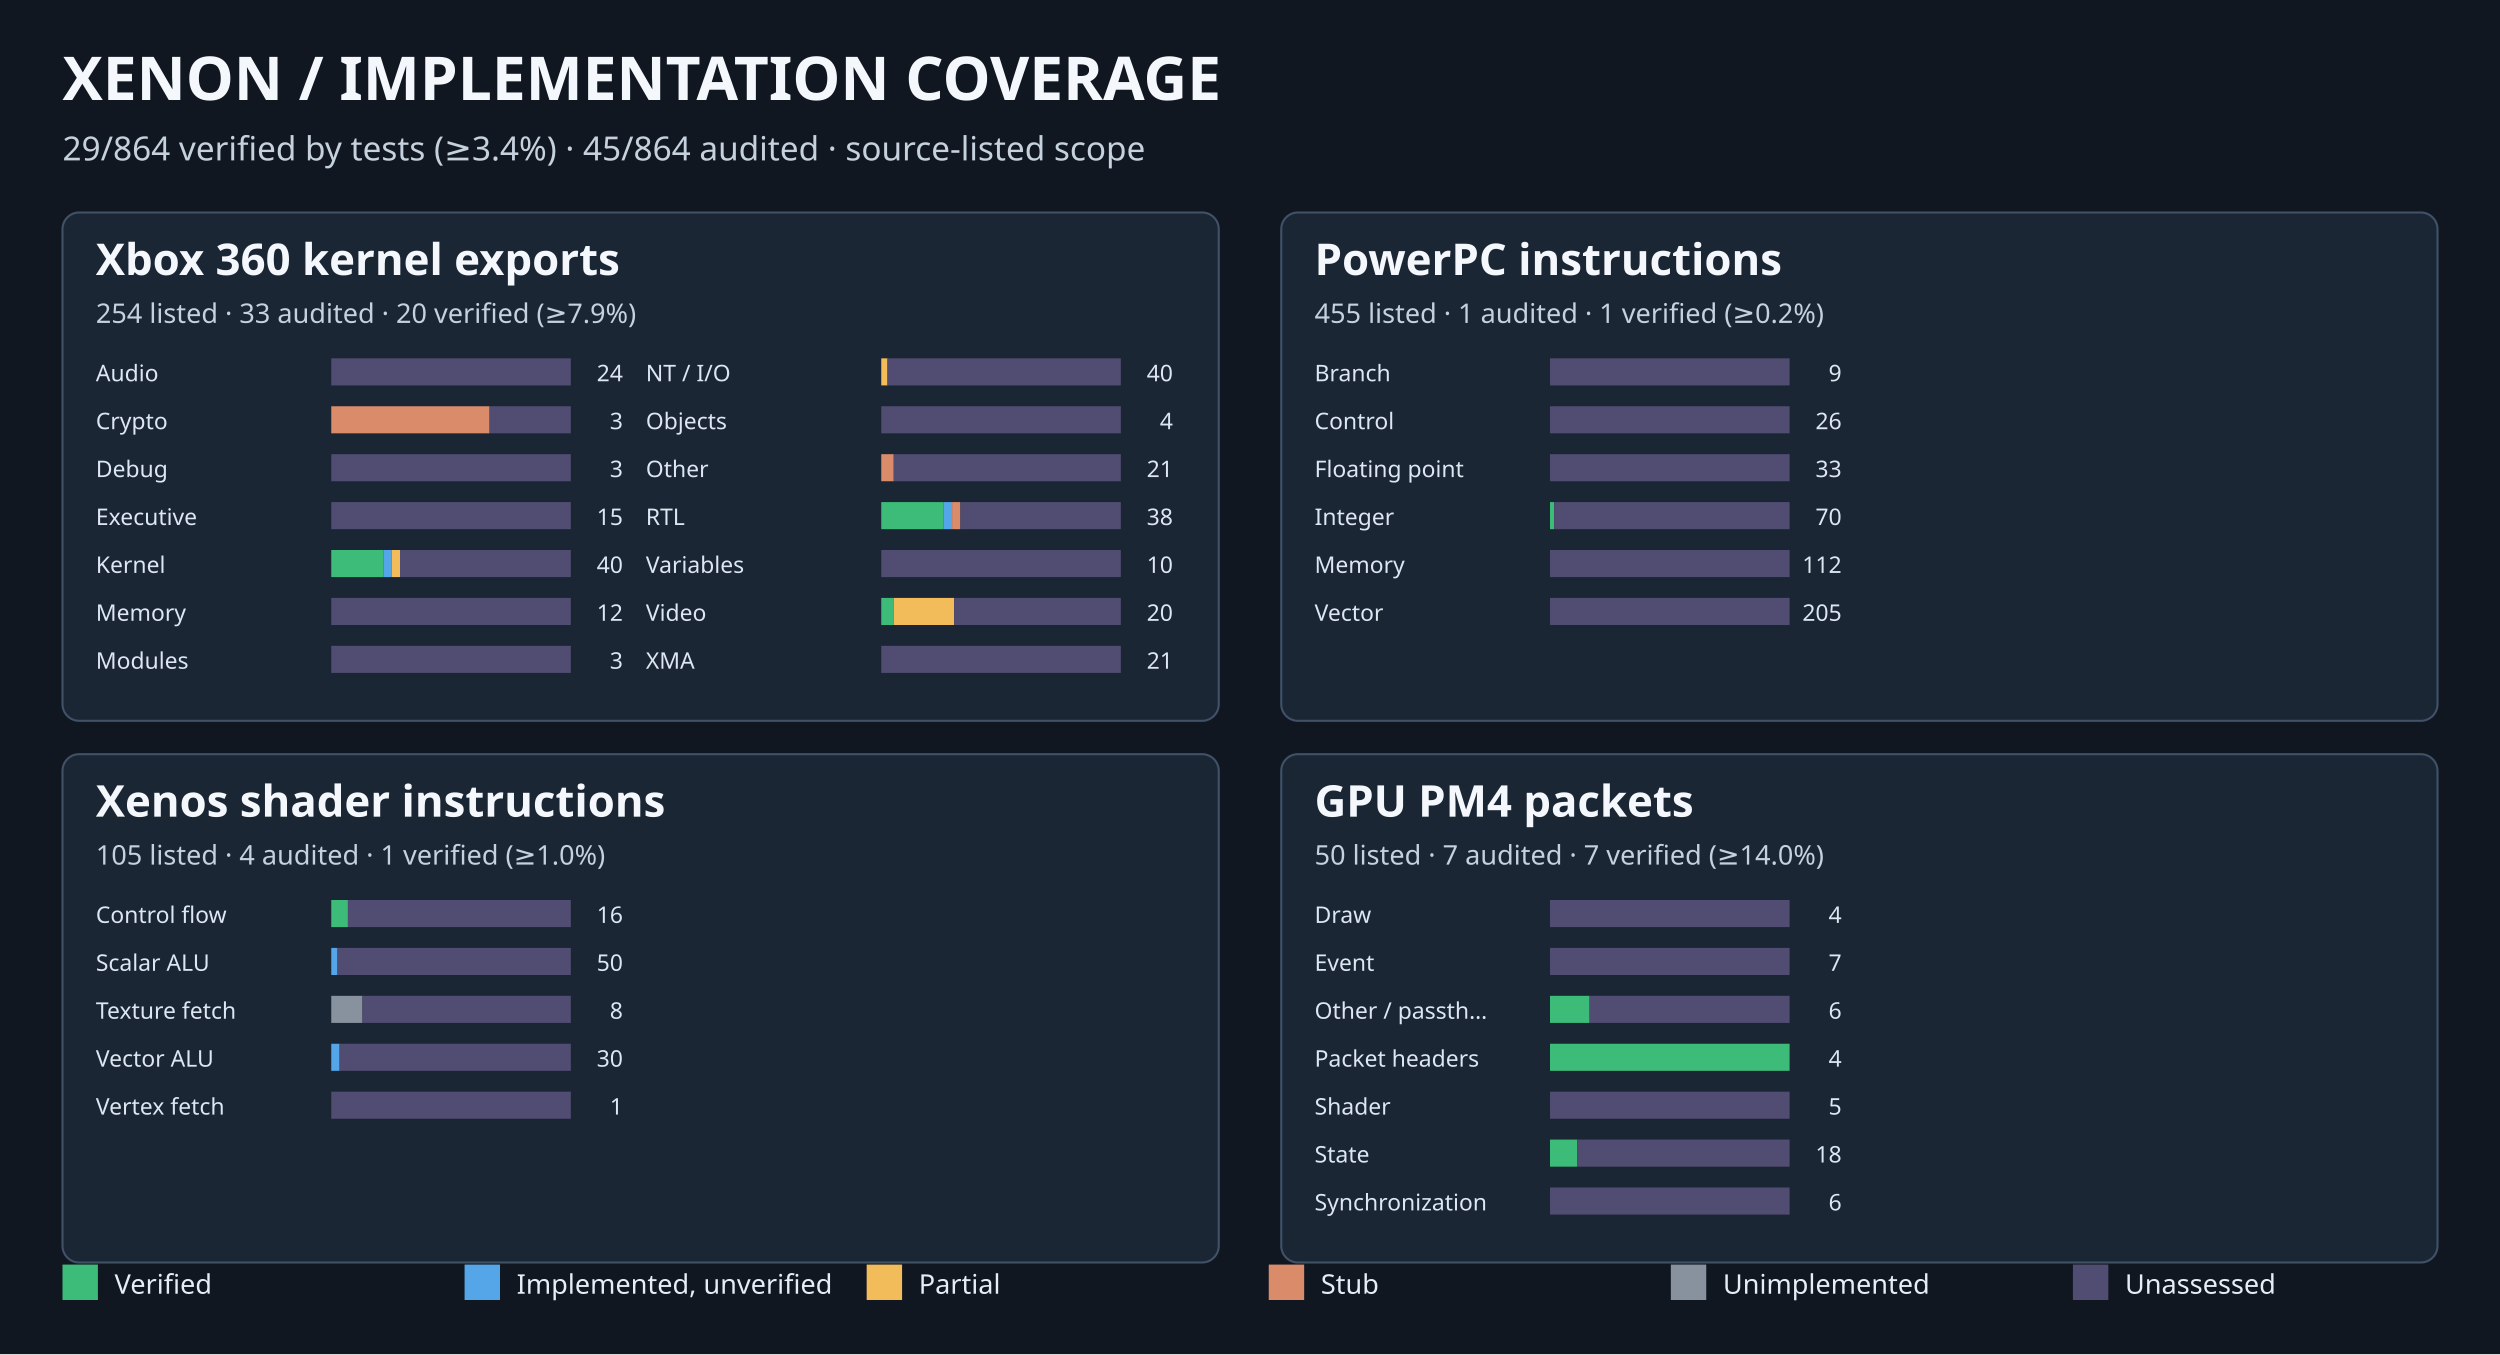
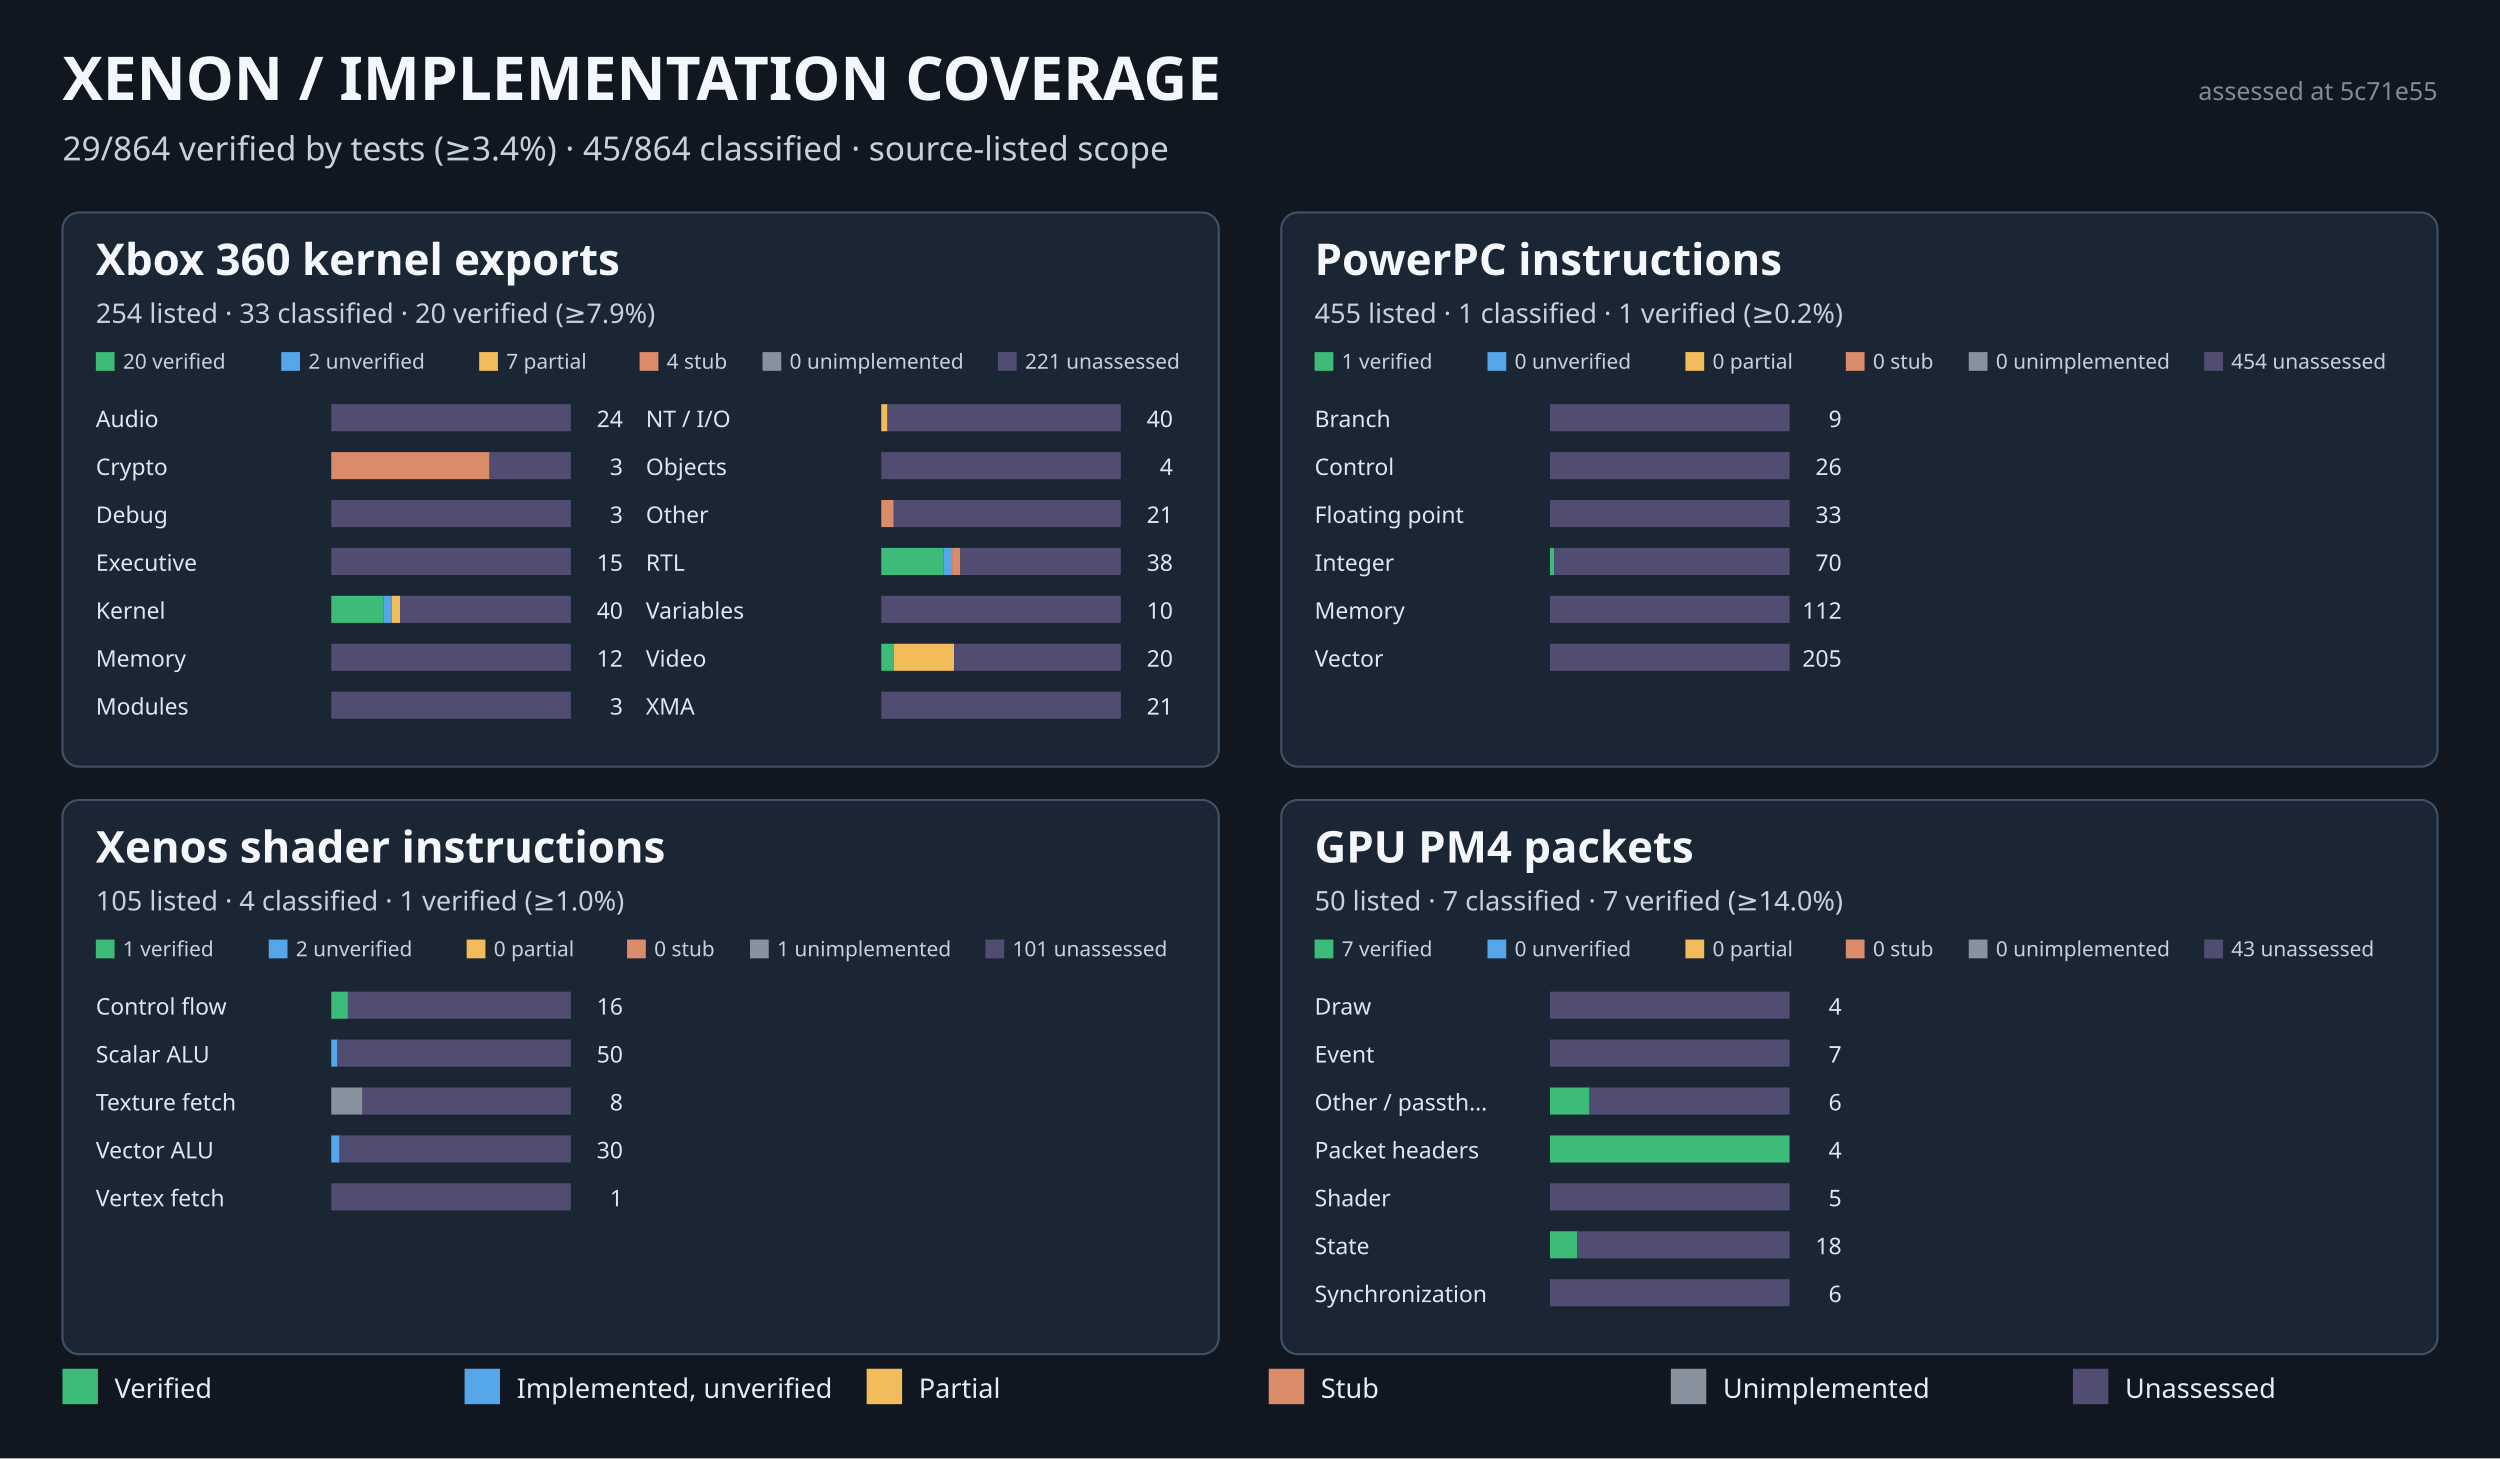
- <svg xmlns="http://www.w3.org/2000/svg" width="1200" height="650" viewBox="0 0 1200 650" role="img" aria-labelledby="title desc">
-   <rect width="1200" height="650" fill="#101721" />
+ <svg xmlns="http://www.w3.org/2000/svg" width="1200" height="700" viewBox="0 0 1200 700" role="img" aria-labelledby="title desc">
+   <rect width="1200" height="700" fill="#101721" />
  <text x="30" y="48" fill="#f4f7fb" font-size="29" font-weight="700" font-family="sans-serif">XENON  /  IMPLEMENTATION COVERAGE</text>
-   <text x="30" y="77" fill="#c5d1dd" font-size="16" font-family="sans-serif">29/864 verified by tests (≥3.4%)  ·  45/864 audited  ·  source-listed scope</text>
-   <rect x="30" y="102" width="555" height="244" rx="8" fill="#1b2634" stroke="#405168" />
+   <text x="30" y="77" fill="#c5d1dd" font-size="16" font-family="sans-serif">29/864 verified by tests (≥3.4%)  ·  45/864 classified  ·  source-listed scope</text>
+   <text x="1170" y="48" text-anchor="end" fill="#7d8b9b" font-size="12" font-family="sans-serif">assessed at 5c71e55</text>
+   <rect x="30" y="102" width="555" height="266" rx="8" fill="#1b2634" stroke="#405168" />
  <text x="46" y="132" fill="#f4f7fb" font-size="21" font-family="sans-serif" font-weight="700">Xbox 360 kernel exports</text>
-   <text x="46" y="155" fill="#c5d1dd" font-size="13" font-family="sans-serif">254 listed  ·  33 audited  ·  20 verified (≥7.9%)</text>
-   <text x="46" y="183" fill="#dce7f2" font-size="11" font-family="sans-serif">Audio</text>
-   <rect x="159" y="172" width="115" height="13" fill="#514c72" />
-   <text x="299" y="183" text-anchor="end" fill="#dce7f2" font-size="11" font-family="sans-serif">24</text>
-   <text x="46" y="206" fill="#dce7f2" font-size="11" font-family="sans-serif">Crypto</text>
-   <rect x="159" y="195" width="76" height="13" fill="#d98b6a" />
-   <rect x="235" y="195" width="39" height="13" fill="#514c72" />
-   <text x="299" y="206" text-anchor="end" fill="#dce7f2" font-size="11" font-family="sans-serif">3</text>
-   <text x="46" y="229" fill="#dce7f2" font-size="11" font-family="sans-serif">Debug</text>
-   <rect x="159" y="218" width="115" height="13" fill="#514c72" />
-   <text x="299" y="229" text-anchor="end" fill="#dce7f2" font-size="11" font-family="sans-serif">3</text>
-   <text x="46" y="252" fill="#dce7f2" font-size="11" font-family="sans-serif">Executive</text>
-   <rect x="159" y="241" width="115" height="13" fill="#514c72" />
-   <text x="299" y="252" text-anchor="end" fill="#dce7f2" font-size="11" font-family="sans-serif">15</text>
-   <text x="46" y="275" fill="#dce7f2" font-size="11" font-family="sans-serif">Kernel</text>
-   <rect x="159" y="264" width="25" height="13" fill="#3dbb79" />
-   <rect x="184" y="264" width="4" height="13" fill="#55a6e9" />
-   <rect x="188" y="264" width="4" height="13" fill="#f2bc5a" />
-   <rect x="192" y="264" width="82" height="13" fill="#514c72" />
-   <text x="299" y="275" text-anchor="end" fill="#dce7f2" font-size="11" font-family="sans-serif">40</text>
-   <text x="46" y="298" fill="#dce7f2" font-size="11" font-family="sans-serif">Memory</text>
-   <rect x="159" y="287" width="115" height="13" fill="#514c72" />
-   <text x="299" y="298" text-anchor="end" fill="#dce7f2" font-size="11" font-family="sans-serif">12</text>
-   <text x="46" y="321" fill="#dce7f2" font-size="11" font-family="sans-serif">Modules</text>
-   <rect x="159" y="310" width="115" height="13" fill="#514c72" />
-   <text x="299" y="321" text-anchor="end" fill="#dce7f2" font-size="11" font-family="sans-serif">3</text>
-   <text x="310" y="183" fill="#dce7f2" font-size="11" font-family="sans-serif">NT / I/O</text>
-   <rect x="423" y="172" width="3" height="13" fill="#f2bc5a" />
-   <rect x="426" y="172" width="112" height="13" fill="#514c72" />
-   <text x="563" y="183" text-anchor="end" fill="#dce7f2" font-size="11" font-family="sans-serif">40</text>
-   <text x="310" y="206" fill="#dce7f2" font-size="11" font-family="sans-serif">Objects</text>
-   <rect x="423" y="195" width="115" height="13" fill="#514c72" />
-   <text x="563" y="206" text-anchor="end" fill="#dce7f2" font-size="11" font-family="sans-serif">4</text>
-   <text x="310" y="229" fill="#dce7f2" font-size="11" font-family="sans-serif">Other</text>
-   <rect x="423" y="218" width="6" height="13" fill="#d98b6a" />
-   <rect x="429" y="218" width="109" height="13" fill="#514c72" />
-   <text x="563" y="229" text-anchor="end" fill="#dce7f2" font-size="11" font-family="sans-serif">21</text>
-   <text x="310" y="252" fill="#dce7f2" font-size="11" font-family="sans-serif">RTL</text>
-   <rect x="423" y="241" width="30" height="13" fill="#3dbb79" />
-   <rect x="453" y="241" width="4" height="13" fill="#55a6e9" />
-   <rect x="457" y="241" width="4" height="13" fill="#d98b6a" />
-   <rect x="461" y="241" width="77" height="13" fill="#514c72" />
-   <text x="563" y="252" text-anchor="end" fill="#dce7f2" font-size="11" font-family="sans-serif">38</text>
-   <text x="310" y="275" fill="#dce7f2" font-size="11" font-family="sans-serif">Variables</text>
-   <rect x="423" y="264" width="115" height="13" fill="#514c72" />
-   <text x="563" y="275" text-anchor="end" fill="#dce7f2" font-size="11" font-family="sans-serif">10</text>
-   <text x="310" y="298" fill="#dce7f2" font-size="11" font-family="sans-serif">Video</text>
-   <rect x="423" y="287" width="6" height="13" fill="#3dbb79" />
-   <rect x="429" y="287" width="29" height="13" fill="#f2bc5a" />
-   <rect x="458" y="287" width="80" height="13" fill="#514c72" />
-   <text x="563" y="298" text-anchor="end" fill="#dce7f2" font-size="11" font-family="sans-serif">20</text>
-   <text x="310" y="321" fill="#dce7f2" font-size="11" font-family="sans-serif">XMA</text>
-   <rect x="423" y="310" width="115" height="13" fill="#514c72" />
-   <text x="563" y="321" text-anchor="end" fill="#dce7f2" font-size="11" font-family="sans-serif">21</text>
-   <rect x="615" y="102" width="555" height="244" rx="8" fill="#1b2634" stroke="#405168" />
+   <text x="46" y="155" fill="#c5d1dd" font-size="13" font-family="sans-serif">254 listed  ·  33 classified  ·  20 verified (≥7.9%)</text>
+   <rect x="46.0" y="169" width="9" height="9" fill="#3dbb79" />
+   <text x="59.0" y="177" fill="#c5d1dd" font-size="10" font-family="sans-serif">20 verified</text>
+   <rect x="135.0" y="169" width="9" height="9" fill="#55a6e9" />
+   <text x="148.0" y="177" fill="#c5d1dd" font-size="10" font-family="sans-serif">2 unverified</text>
+   <rect x="230.0" y="169" width="9" height="9" fill="#f2bc5a" />
+   <text x="243.0" y="177" fill="#c5d1dd" font-size="10" font-family="sans-serif">7 partial</text>
+   <rect x="307.0" y="169" width="9" height="9" fill="#d98b6a" />
+   <text x="320.0" y="177" fill="#c5d1dd" font-size="10" font-family="sans-serif">4 stub</text>
+   <rect x="366.0" y="169" width="9" height="9" fill="#88919e" />
+   <text x="379.0" y="177" fill="#c5d1dd" font-size="10" font-family="sans-serif">0 unimplemented</text>
+   <rect x="479.0" y="169" width="9" height="9" fill="#514c72" />
+   <text x="492.0" y="177" fill="#c5d1dd" font-size="10" font-family="sans-serif">221 unassessed</text>
+   <text x="46" y="205" fill="#dce7f2" font-size="11" font-family="sans-serif">Audio</text>
+   <rect x="159" y="194" width="115" height="13" fill="#514c72" />
+   <text x="299" y="205" text-anchor="end" fill="#dce7f2" font-size="11" font-family="sans-serif">24</text>
+   <text x="46" y="228" fill="#dce7f2" font-size="11" font-family="sans-serif">Crypto</text>
+   <rect x="159" y="217" width="76" height="13" fill="#d98b6a" />
+   <rect x="235" y="217" width="39" height="13" fill="#514c72" />
+   <text x="299" y="228" text-anchor="end" fill="#dce7f2" font-size="11" font-family="sans-serif">3</text>
+   <text x="46" y="251" fill="#dce7f2" font-size="11" font-family="sans-serif">Debug</text>
+   <rect x="159" y="240" width="115" height="13" fill="#514c72" />
+   <text x="299" y="251" text-anchor="end" fill="#dce7f2" font-size="11" font-family="sans-serif">3</text>
+   <text x="46" y="274" fill="#dce7f2" font-size="11" font-family="sans-serif">Executive</text>
+   <rect x="159" y="263" width="115" height="13" fill="#514c72" />
+   <text x="299" y="274" text-anchor="end" fill="#dce7f2" font-size="11" font-family="sans-serif">15</text>
+   <text x="46" y="297" fill="#dce7f2" font-size="11" font-family="sans-serif">Kernel</text>
+   <rect x="159" y="286" width="25" height="13" fill="#3dbb79" />
+   <rect x="184" y="286" width="4" height="13" fill="#55a6e9" />
+   <rect x="188" y="286" width="4" height="13" fill="#f2bc5a" />
+   <rect x="192" y="286" width="82" height="13" fill="#514c72" />
+   <text x="299" y="297" text-anchor="end" fill="#dce7f2" font-size="11" font-family="sans-serif">40</text>
+   <text x="46" y="320" fill="#dce7f2" font-size="11" font-family="sans-serif">Memory</text>
+   <rect x="159" y="309" width="115" height="13" fill="#514c72" />
+   <text x="299" y="320" text-anchor="end" fill="#dce7f2" font-size="11" font-family="sans-serif">12</text>
+   <text x="46" y="343" fill="#dce7f2" font-size="11" font-family="sans-serif">Modules</text>
+   <rect x="159" y="332" width="115" height="13" fill="#514c72" />
+   <text x="299" y="343" text-anchor="end" fill="#dce7f2" font-size="11" font-family="sans-serif">3</text>
+   <text x="310" y="205" fill="#dce7f2" font-size="11" font-family="sans-serif">NT / I/O</text>
+   <rect x="423" y="194" width="3" height="13" fill="#f2bc5a" />
+   <rect x="426" y="194" width="112" height="13" fill="#514c72" />
+   <text x="563" y="205" text-anchor="end" fill="#dce7f2" font-size="11" font-family="sans-serif">40</text>
+   <text x="310" y="228" fill="#dce7f2" font-size="11" font-family="sans-serif">Objects</text>
+   <rect x="423" y="217" width="115" height="13" fill="#514c72" />
+   <text x="563" y="228" text-anchor="end" fill="#dce7f2" font-size="11" font-family="sans-serif">4</text>
+   <text x="310" y="251" fill="#dce7f2" font-size="11" font-family="sans-serif">Other</text>
+   <rect x="423" y="240" width="6" height="13" fill="#d98b6a" />
+   <rect x="429" y="240" width="109" height="13" fill="#514c72" />
+   <text x="563" y="251" text-anchor="end" fill="#dce7f2" font-size="11" font-family="sans-serif">21</text>
+   <text x="310" y="274" fill="#dce7f2" font-size="11" font-family="sans-serif">RTL</text>
+   <rect x="423" y="263" width="30" height="13" fill="#3dbb79" />
+   <rect x="453" y="263" width="4" height="13" fill="#55a6e9" />
+   <rect x="457" y="263" width="4" height="13" fill="#d98b6a" />
+   <rect x="461" y="263" width="77" height="13" fill="#514c72" />
+   <text x="563" y="274" text-anchor="end" fill="#dce7f2" font-size="11" font-family="sans-serif">38</text>
+   <text x="310" y="297" fill="#dce7f2" font-size="11" font-family="sans-serif">Variables</text>
+   <rect x="423" y="286" width="115" height="13" fill="#514c72" />
+   <text x="563" y="297" text-anchor="end" fill="#dce7f2" font-size="11" font-family="sans-serif">10</text>
+   <text x="310" y="320" fill="#dce7f2" font-size="11" font-family="sans-serif">Video</text>
+   <rect x="423" y="309" width="6" height="13" fill="#3dbb79" />
+   <rect x="429" y="309" width="29" height="13" fill="#f2bc5a" />
+   <rect x="458" y="309" width="80" height="13" fill="#514c72" />
+   <text x="563" y="320" text-anchor="end" fill="#dce7f2" font-size="11" font-family="sans-serif">20</text>
+   <text x="310" y="343" fill="#dce7f2" font-size="11" font-family="sans-serif">XMA</text>
+   <rect x="423" y="332" width="115" height="13" fill="#514c72" />
+   <text x="563" y="343" text-anchor="end" fill="#dce7f2" font-size="11" font-family="sans-serif">21</text>
+   <rect x="615" y="102" width="555" height="266" rx="8" fill="#1b2634" stroke="#405168" />
  <text x="631" y="132" fill="#f4f7fb" font-size="21" font-family="sans-serif" font-weight="700">PowerPC instructions</text>
-   <text x="631" y="155" fill="#c5d1dd" font-size="13" font-family="sans-serif">455 listed  ·  1 audited  ·  1 verified (≥0.2%)</text>
-   <text x="631" y="183" fill="#dce7f2" font-size="11" font-family="sans-serif">Branch</text>
-   <rect x="744" y="172" width="115" height="13" fill="#514c72" />
-   <text x="884" y="183" text-anchor="end" fill="#dce7f2" font-size="11" font-family="sans-serif">9</text>
-   <text x="631" y="206" fill="#dce7f2" font-size="11" font-family="sans-serif">Control</text>
-   <rect x="744" y="195" width="115" height="13" fill="#514c72" />
-   <text x="884" y="206" text-anchor="end" fill="#dce7f2" font-size="11" font-family="sans-serif">26</text>
-   <text x="631" y="229" fill="#dce7f2" font-size="11" font-family="sans-serif">Floating point</text>
-   <rect x="744" y="218" width="115" height="13" fill="#514c72" />
-   <text x="884" y="229" text-anchor="end" fill="#dce7f2" font-size="11" font-family="sans-serif">33</text>
-   <text x="631" y="252" fill="#dce7f2" font-size="11" font-family="sans-serif">Integer</text>
-   <rect x="744" y="241" width="2" height="13" fill="#3dbb79" />
-   <rect x="746" y="241" width="113" height="13" fill="#514c72" />
-   <text x="884" y="252" text-anchor="end" fill="#dce7f2" font-size="11" font-family="sans-serif">70</text>
-   <text x="631" y="275" fill="#dce7f2" font-size="11" font-family="sans-serif">Memory</text>
-   <rect x="744" y="264" width="115" height="13" fill="#514c72" />
-   <text x="884" y="275" text-anchor="end" fill="#dce7f2" font-size="11" font-family="sans-serif">112</text>
-   <text x="631" y="298" fill="#dce7f2" font-size="11" font-family="sans-serif">Vector</text>
-   <rect x="744" y="287" width="115" height="13" fill="#514c72" />
-   <text x="884" y="298" text-anchor="end" fill="#dce7f2" font-size="11" font-family="sans-serif">205</text>
-   <rect x="30" y="362" width="555" height="244" rx="8" fill="#1b2634" stroke="#405168" />
-   <text x="46" y="392" fill="#f4f7fb" font-size="21" font-family="sans-serif" font-weight="700">Xenos shader instructions</text>
-   <text x="46" y="415" fill="#c5d1dd" font-size="13" font-family="sans-serif">105 listed  ·  4 audited  ·  1 verified (≥1.0%)</text>
-   <text x="46" y="443" fill="#dce7f2" font-size="11" font-family="sans-serif">Control flow</text>
-   <rect x="159" y="432" width="8" height="13" fill="#3dbb79" />
-   <rect x="167" y="432" width="107" height="13" fill="#514c72" />
-   <text x="299" y="443" text-anchor="end" fill="#dce7f2" font-size="11" font-family="sans-serif">16</text>
-   <text x="46" y="466" fill="#dce7f2" font-size="11" font-family="sans-serif">Scalar ALU</text>
-   <rect x="159" y="455" width="3" height="13" fill="#55a6e9" />
-   <rect x="162" y="455" width="112" height="13" fill="#514c72" />
-   <text x="299" y="466" text-anchor="end" fill="#dce7f2" font-size="11" font-family="sans-serif">50</text>
-   <text x="46" y="489" fill="#dce7f2" font-size="11" font-family="sans-serif">Texture fetch</text>
-   <rect x="159" y="478" width="15" height="13" fill="#88919e" />
-   <rect x="174" y="478" width="100" height="13" fill="#514c72" />
-   <text x="299" y="489" text-anchor="end" fill="#dce7f2" font-size="11" font-family="sans-serif">8</text>
-   <text x="46" y="512" fill="#dce7f2" font-size="11" font-family="sans-serif">Vector ALU</text>
-   <rect x="159" y="501" width="4" height="13" fill="#55a6e9" />
-   <rect x="163" y="501" width="111" height="13" fill="#514c72" />
-   <text x="299" y="512" text-anchor="end" fill="#dce7f2" font-size="11" font-family="sans-serif">30</text>
-   <text x="46" y="535" fill="#dce7f2" font-size="11" font-family="sans-serif">Vertex fetch</text>
-   <rect x="159" y="524" width="115" height="13" fill="#514c72" />
-   <text x="299" y="535" text-anchor="end" fill="#dce7f2" font-size="11" font-family="sans-serif">1</text>
-   <rect x="615" y="362" width="555" height="244" rx="8" fill="#1b2634" stroke="#405168" />
-   <text x="631" y="392" fill="#f4f7fb" font-size="21" font-family="sans-serif" font-weight="700">GPU PM4 packets</text>
-   <text x="631" y="415" fill="#c5d1dd" font-size="13" font-family="sans-serif">50 listed  ·  7 audited  ·  7 verified (≥14.0%)</text>
-   <text x="631" y="443" fill="#dce7f2" font-size="11" font-family="sans-serif">Draw</text>
-   <rect x="744" y="432" width="115" height="13" fill="#514c72" />
-   <text x="884" y="443" text-anchor="end" fill="#dce7f2" font-size="11" font-family="sans-serif">4</text>
-   <text x="631" y="466" fill="#dce7f2" font-size="11" font-family="sans-serif">Event</text>
-   <rect x="744" y="455" width="115" height="13" fill="#514c72" />
-   <text x="884" y="466" text-anchor="end" fill="#dce7f2" font-size="11" font-family="sans-serif">7</text>
-   <text x="631" y="489" fill="#dce7f2" font-size="11" font-family="sans-serif">Other / passth…</text>
-   <rect x="744" y="478" width="19" height="13" fill="#3dbb79" />
-   <rect x="763" y="478" width="96" height="13" fill="#514c72" />
-   <text x="884" y="489" text-anchor="end" fill="#dce7f2" font-size="11" font-family="sans-serif">6</text>
-   <text x="631" y="512" fill="#dce7f2" font-size="11" font-family="sans-serif">Packet headers</text>
-   <rect x="744" y="501" width="115" height="13" fill="#3dbb79" />
-   <text x="884" y="512" text-anchor="end" fill="#dce7f2" font-size="11" font-family="sans-serif">4</text>
-   <text x="631" y="535" fill="#dce7f2" font-size="11" font-family="sans-serif">Shader</text>
-   <rect x="744" y="524" width="115" height="13" fill="#514c72" />
-   <text x="884" y="535" text-anchor="end" fill="#dce7f2" font-size="11" font-family="sans-serif">5</text>
-   <text x="631" y="558" fill="#dce7f2" font-size="11" font-family="sans-serif">State</text>
-   <rect x="744" y="547" width="13" height="13" fill="#3dbb79" />
-   <rect x="757" y="547" width="102" height="13" fill="#514c72" />
-   <text x="884" y="558" text-anchor="end" fill="#dce7f2" font-size="11" font-family="sans-serif">18</text>
-   <text x="631" y="581" fill="#dce7f2" font-size="11" font-family="sans-serif">Synchronization</text>
-   <rect x="744" y="570" width="115" height="13" fill="#514c72" />
-   <text x="884" y="581" text-anchor="end" fill="#dce7f2" font-size="11" font-family="sans-serif">6</text>
-   <rect x="30" y="607" width="17" height="17" fill="#3dbb79" />
-   <text x="55" y="621" fill="#e5edf6" font-size="13" font-family="sans-serif">Verified</text>
-   <rect x="223" y="607" width="17" height="17" fill="#55a6e9" />
-   <text x="248" y="621" fill="#e5edf6" font-size="13" font-family="sans-serif">Implemented, unverified</text>
-   <rect x="416" y="607" width="17" height="17" fill="#f2bc5a" />
-   <text x="441" y="621" fill="#e5edf6" font-size="13" font-family="sans-serif">Partial</text>
-   <rect x="609" y="607" width="17" height="17" fill="#d98b6a" />
-   <text x="634" y="621" fill="#e5edf6" font-size="13" font-family="sans-serif">Stub</text>
-   <rect x="802" y="607" width="17" height="17" fill="#88919e" />
-   <text x="827" y="621" fill="#e5edf6" font-size="13" font-family="sans-serif">Unimplemented</text>
-   <rect x="995" y="607" width="17" height="17" fill="#514c72" />
-   <text x="1020" y="621" fill="#e5edf6" font-size="13" font-family="sans-serif">Unassessed</text>
+   <text x="631" y="155" fill="#c5d1dd" font-size="13" font-family="sans-serif">455 listed  ·  1 classified  ·  1 verified (≥0.2%)</text>
+   <rect x="631.0" y="169" width="9" height="9" fill="#3dbb79" />
+   <text x="644.0" y="177" fill="#c5d1dd" font-size="10" font-family="sans-serif">1 verified</text>
+   <rect x="714.0" y="169" width="9" height="9" fill="#55a6e9" />
+   <text x="727.0" y="177" fill="#c5d1dd" font-size="10" font-family="sans-serif">0 unverified</text>
+   <rect x="809.0" y="169" width="9" height="9" fill="#f2bc5a" />
+   <text x="822.0" y="177" fill="#c5d1dd" font-size="10" font-family="sans-serif">0 partial</text>
+   <rect x="886.0" y="169" width="9" height="9" fill="#d98b6a" />
+   <text x="899.0" y="177" fill="#c5d1dd" font-size="10" font-family="sans-serif">0 stub</text>
+   <rect x="945.0" y="169" width="9" height="9" fill="#88919e" />
+   <text x="958.0" y="177" fill="#c5d1dd" font-size="10" font-family="sans-serif">0 unimplemented</text>
+   <rect x="1058.0" y="169" width="9" height="9" fill="#514c72" />
+   <text x="1071.0" y="177" fill="#c5d1dd" font-size="10" font-family="sans-serif">454 unassessed</text>
+   <text x="631" y="205" fill="#dce7f2" font-size="11" font-family="sans-serif">Branch</text>
+   <rect x="744" y="194" width="115" height="13" fill="#514c72" />
+   <text x="884" y="205" text-anchor="end" fill="#dce7f2" font-size="11" font-family="sans-serif">9</text>
+   <text x="631" y="228" fill="#dce7f2" font-size="11" font-family="sans-serif">Control</text>
+   <rect x="744" y="217" width="115" height="13" fill="#514c72" />
+   <text x="884" y="228" text-anchor="end" fill="#dce7f2" font-size="11" font-family="sans-serif">26</text>
+   <text x="631" y="251" fill="#dce7f2" font-size="11" font-family="sans-serif">Floating point</text>
+   <rect x="744" y="240" width="115" height="13" fill="#514c72" />
+   <text x="884" y="251" text-anchor="end" fill="#dce7f2" font-size="11" font-family="sans-serif">33</text>
+   <text x="631" y="274" fill="#dce7f2" font-size="11" font-family="sans-serif">Integer</text>
+   <rect x="744" y="263" width="2" height="13" fill="#3dbb79" />
+   <rect x="746" y="263" width="113" height="13" fill="#514c72" />
+   <text x="884" y="274" text-anchor="end" fill="#dce7f2" font-size="11" font-family="sans-serif">70</text>
+   <text x="631" y="297" fill="#dce7f2" font-size="11" font-family="sans-serif">Memory</text>
+   <rect x="744" y="286" width="115" height="13" fill="#514c72" />
+   <text x="884" y="297" text-anchor="end" fill="#dce7f2" font-size="11" font-family="sans-serif">112</text>
+   <text x="631" y="320" fill="#dce7f2" font-size="11" font-family="sans-serif">Vector</text>
+   <rect x="744" y="309" width="115" height="13" fill="#514c72" />
+   <text x="884" y="320" text-anchor="end" fill="#dce7f2" font-size="11" font-family="sans-serif">205</text>
+   <rect x="30" y="384" width="555" height="266" rx="8" fill="#1b2634" stroke="#405168" />
+   <text x="46" y="414" fill="#f4f7fb" font-size="21" font-family="sans-serif" font-weight="700">Xenos shader instructions</text>
+   <text x="46" y="437" fill="#c5d1dd" font-size="13" font-family="sans-serif">105 listed  ·  4 classified  ·  1 verified (≥1.0%)</text>
+   <rect x="46.0" y="451" width="9" height="9" fill="#3dbb79" />
+   <text x="59.0" y="459" fill="#c5d1dd" font-size="10" font-family="sans-serif">1 verified</text>
+   <rect x="129.0" y="451" width="9" height="9" fill="#55a6e9" />
+   <text x="142.0" y="459" fill="#c5d1dd" font-size="10" font-family="sans-serif">2 unverified</text>
+   <rect x="224.0" y="451" width="9" height="9" fill="#f2bc5a" />
+   <text x="237.0" y="459" fill="#c5d1dd" font-size="10" font-family="sans-serif">0 partial</text>
+   <rect x="301.0" y="451" width="9" height="9" fill="#d98b6a" />
+   <text x="314.0" y="459" fill="#c5d1dd" font-size="10" font-family="sans-serif">0 stub</text>
+   <rect x="360.0" y="451" width="9" height="9" fill="#88919e" />
+   <text x="373.0" y="459" fill="#c5d1dd" font-size="10" font-family="sans-serif">1 unimplemented</text>
+   <rect x="473.0" y="451" width="9" height="9" fill="#514c72" />
+   <text x="486.0" y="459" fill="#c5d1dd" font-size="10" font-family="sans-serif">101 unassessed</text>
+   <text x="46" y="487" fill="#dce7f2" font-size="11" font-family="sans-serif">Control flow</text>
+   <rect x="159" y="476" width="8" height="13" fill="#3dbb79" />
+   <rect x="167" y="476" width="107" height="13" fill="#514c72" />
+   <text x="299" y="487" text-anchor="end" fill="#dce7f2" font-size="11" font-family="sans-serif">16</text>
+   <text x="46" y="510" fill="#dce7f2" font-size="11" font-family="sans-serif">Scalar ALU</text>
+   <rect x="159" y="499" width="3" height="13" fill="#55a6e9" />
+   <rect x="162" y="499" width="112" height="13" fill="#514c72" />
+   <text x="299" y="510" text-anchor="end" fill="#dce7f2" font-size="11" font-family="sans-serif">50</text>
+   <text x="46" y="533" fill="#dce7f2" font-size="11" font-family="sans-serif">Texture fetch</text>
+   <rect x="159" y="522" width="15" height="13" fill="#88919e" />
+   <rect x="174" y="522" width="100" height="13" fill="#514c72" />
+   <text x="299" y="533" text-anchor="end" fill="#dce7f2" font-size="11" font-family="sans-serif">8</text>
+   <text x="46" y="556" fill="#dce7f2" font-size="11" font-family="sans-serif">Vector ALU</text>
+   <rect x="159" y="545" width="4" height="13" fill="#55a6e9" />
+   <rect x="163" y="545" width="111" height="13" fill="#514c72" />
+   <text x="299" y="556" text-anchor="end" fill="#dce7f2" font-size="11" font-family="sans-serif">30</text>
+   <text x="46" y="579" fill="#dce7f2" font-size="11" font-family="sans-serif">Vertex fetch</text>
+   <rect x="159" y="568" width="115" height="13" fill="#514c72" />
+   <text x="299" y="579" text-anchor="end" fill="#dce7f2" font-size="11" font-family="sans-serif">1</text>
+   <rect x="615" y="384" width="555" height="266" rx="8" fill="#1b2634" stroke="#405168" />
+   <text x="631" y="414" fill="#f4f7fb" font-size="21" font-family="sans-serif" font-weight="700">GPU PM4 packets</text>
+   <text x="631" y="437" fill="#c5d1dd" font-size="13" font-family="sans-serif">50 listed  ·  7 classified  ·  7 verified (≥14.0%)</text>
+   <rect x="631.0" y="451" width="9" height="9" fill="#3dbb79" />
+   <text x="644.0" y="459" fill="#c5d1dd" font-size="10" font-family="sans-serif">7 verified</text>
+   <rect x="714.0" y="451" width="9" height="9" fill="#55a6e9" />
+   <text x="727.0" y="459" fill="#c5d1dd" font-size="10" font-family="sans-serif">0 unverified</text>
+   <rect x="809.0" y="451" width="9" height="9" fill="#f2bc5a" />
+   <text x="822.0" y="459" fill="#c5d1dd" font-size="10" font-family="sans-serif">0 partial</text>
+   <rect x="886.0" y="451" width="9" height="9" fill="#d98b6a" />
+   <text x="899.0" y="459" fill="#c5d1dd" font-size="10" font-family="sans-serif">0 stub</text>
+   <rect x="945.0" y="451" width="9" height="9" fill="#88919e" />
+   <text x="958.0" y="459" fill="#c5d1dd" font-size="10" font-family="sans-serif">0 unimplemented</text>
+   <rect x="1058.0" y="451" width="9" height="9" fill="#514c72" />
+   <text x="1071.0" y="459" fill="#c5d1dd" font-size="10" font-family="sans-serif">43 unassessed</text>
+   <text x="631" y="487" fill="#dce7f2" font-size="11" font-family="sans-serif">Draw</text>
+   <rect x="744" y="476" width="115" height="13" fill="#514c72" />
+   <text x="884" y="487" text-anchor="end" fill="#dce7f2" font-size="11" font-family="sans-serif">4</text>
+   <text x="631" y="510" fill="#dce7f2" font-size="11" font-family="sans-serif">Event</text>
+   <rect x="744" y="499" width="115" height="13" fill="#514c72" />
+   <text x="884" y="510" text-anchor="end" fill="#dce7f2" font-size="11" font-family="sans-serif">7</text>
+   <text x="631" y="533" fill="#dce7f2" font-size="11" font-family="sans-serif">Other / passth…</text>
+   <rect x="744" y="522" width="19" height="13" fill="#3dbb79" />
+   <rect x="763" y="522" width="96" height="13" fill="#514c72" />
+   <text x="884" y="533" text-anchor="end" fill="#dce7f2" font-size="11" font-family="sans-serif">6</text>
+   <text x="631" y="556" fill="#dce7f2" font-size="11" font-family="sans-serif">Packet headers</text>
+   <rect x="744" y="545" width="115" height="13" fill="#3dbb79" />
+   <text x="884" y="556" text-anchor="end" fill="#dce7f2" font-size="11" font-family="sans-serif">4</text>
+   <text x="631" y="579" fill="#dce7f2" font-size="11" font-family="sans-serif">Shader</text>
+   <rect x="744" y="568" width="115" height="13" fill="#514c72" />
+   <text x="884" y="579" text-anchor="end" fill="#dce7f2" font-size="11" font-family="sans-serif">5</text>
+   <text x="631" y="602" fill="#dce7f2" font-size="11" font-family="sans-serif">State</text>
+   <rect x="744" y="591" width="13" height="13" fill="#3dbb79" />
+   <rect x="757" y="591" width="102" height="13" fill="#514c72" />
+   <text x="884" y="602" text-anchor="end" fill="#dce7f2" font-size="11" font-family="sans-serif">18</text>
+   <text x="631" y="625" fill="#dce7f2" font-size="11" font-family="sans-serif">Synchronization</text>
+   <rect x="744" y="614" width="115" height="13" fill="#514c72" />
+   <text x="884" y="625" text-anchor="end" fill="#dce7f2" font-size="11" font-family="sans-serif">6</text>
+   <rect x="30" y="657" width="17" height="17" fill="#3dbb79" />
+   <text x="55" y="671" fill="#e5edf6" font-size="13" font-family="sans-serif">Verified</text>
+   <rect x="223" y="657" width="17" height="17" fill="#55a6e9" />
+   <text x="248" y="671" fill="#e5edf6" font-size="13" font-family="sans-serif">Implemented, unverified</text>
+   <rect x="416" y="657" width="17" height="17" fill="#f2bc5a" />
+   <text x="441" y="671" fill="#e5edf6" font-size="13" font-family="sans-serif">Partial</text>
+   <rect x="609" y="657" width="17" height="17" fill="#d98b6a" />
+   <text x="634" y="671" fill="#e5edf6" font-size="13" font-family="sans-serif">Stub</text>
+   <rect x="802" y="657" width="17" height="17" fill="#88919e" />
+   <text x="827" y="671" fill="#e5edf6" font-size="13" font-family="sans-serif">Unimplemented</text>
+   <rect x="995" y="657" width="17" height="17" fill="#514c72" />
+   <text x="1020" y="671" fill="#e5edf6" font-size="13" font-family="sans-serif">Unassessed</text>
</svg>
